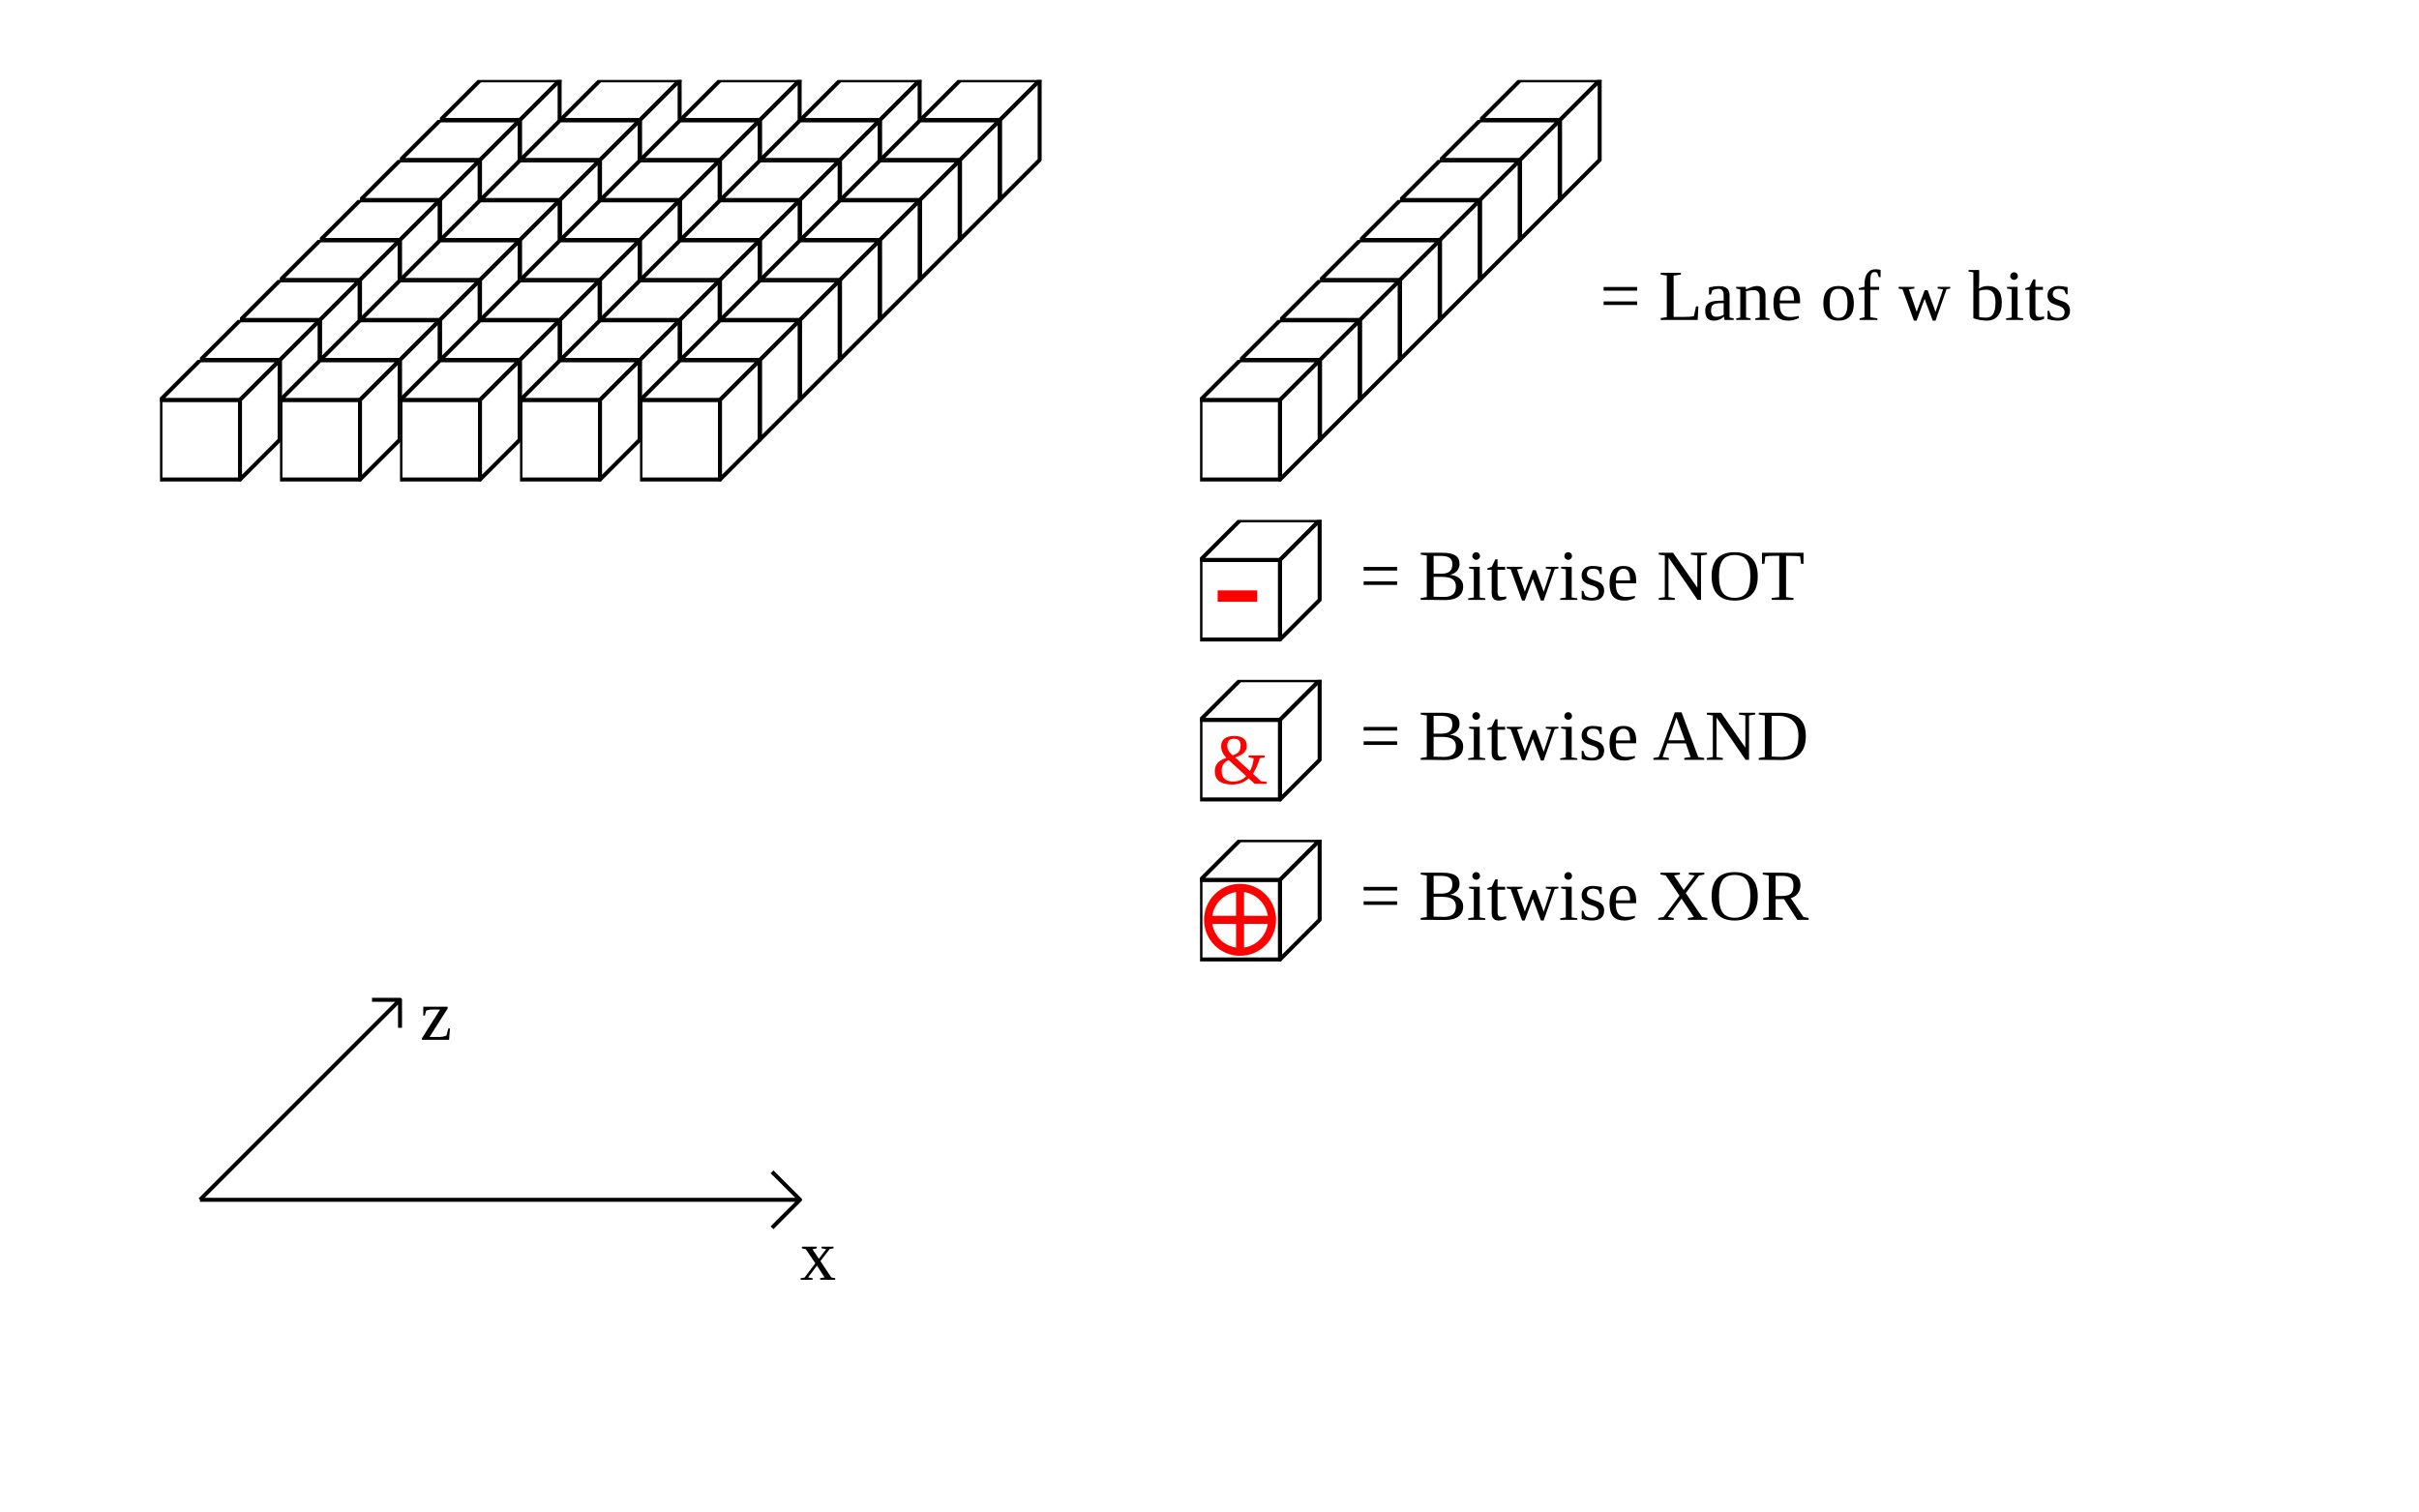
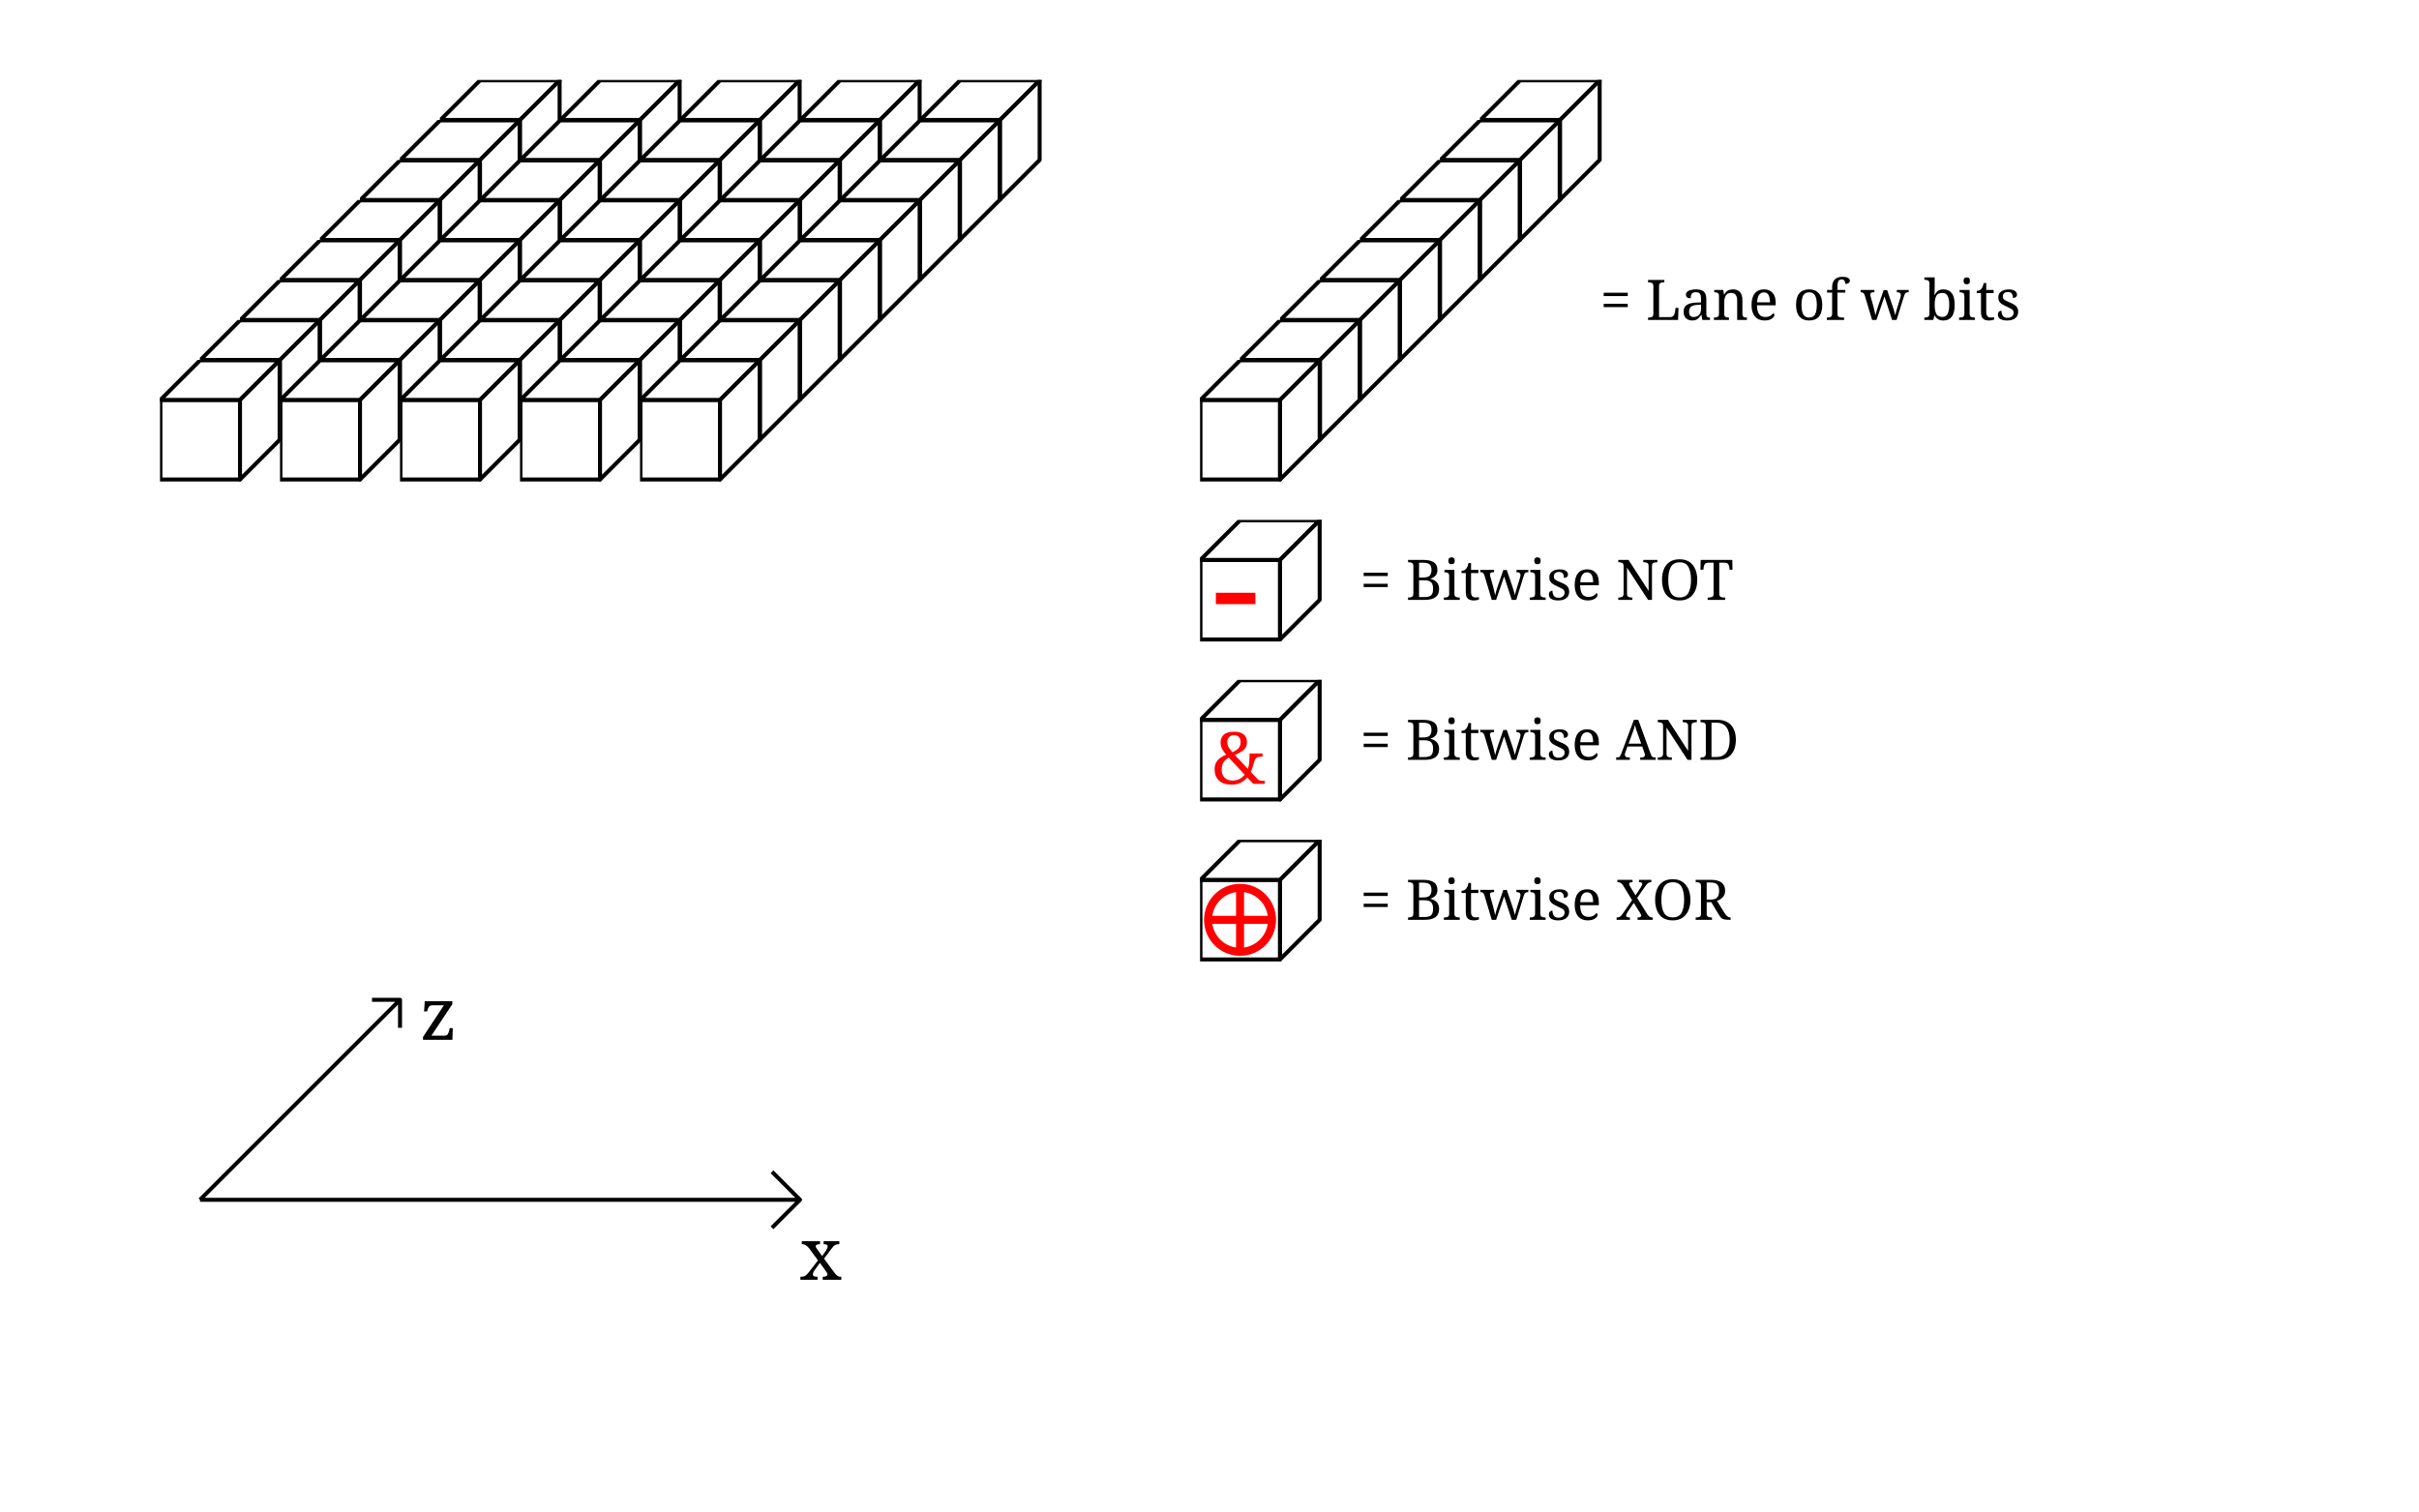
<svg xmlns="http://www.w3.org/2000/svg" xmlns:xlink="http://www.w3.org/1999/xlink" width="160mm" height="100mm" id="svg2">
  <defs id="defs4">
    <svg width="30" height="30" id="bit">
      <rect y="10" x="0.1" width="19.9" height="19.9" fill="white" stroke="black" />
      <polygon fill="white" stroke="black" points="0.1 10, 10 0.1, 29.9 0.1, 20 10" />
      <polygon fill="white" stroke="black" points="29.9 0.1, 29.9 20, 20 29.9, 20 10" />
    </svg>
    <path id="arrow0" d="m 0 0 l 50 0 -4 -4 m 4 4 l -4 4" stroke="black" />
    <path id="arrow1" d="m 0 0 l 20 0 -4 -4 m 4 4 l -4 4" stroke="black" />
    <svg width="100" height="100" id="lane">
      <use xlink:href="#bit" x="70" y="0" />
      <use xlink:href="#bit" x="60" y="10" />
      <use xlink:href="#bit" x="50" y="20" />
      <use xlink:href="#bit" x="40" y="30" />
      <use xlink:href="#bit" x="30" y="40" />
      <use xlink:href="#bit" x="20" y="50" />
      <use xlink:href="#bit" x="10" y="60" />
      <use xlink:href="#bit" x="0" y="70" />
    </svg>
    <svg width="180" height="100" id="plane">
      <use xlink:href="#lane" x="0" y="0" />
      <use xlink:href="#lane" x="20" y="0" />
      <use xlink:href="#lane" x="40" y="0" />
      <use xlink:href="#lane" x="60" y="0" />
      <use xlink:href="#lane" x="80" y="0" />
    </svg>
    <svg width="180" height="180" id="state">
      <use xlink:href="#plane" x="0" y="80" />
      <use xlink:href="#plane" x="0" y="60" />
      <use xlink:href="#plane" x="0" y="40" />
      <use xlink:href="#plane" x="0" y="20" />
      <use xlink:href="#plane" x="0" y="0" />
    </svg>
    <svg width="110" height="30" id="row">
      <use xlink:href="#bit" x="0" y="0" />
      <use xlink:href="#bit" x="20" y="0" />
      <use xlink:href="#bit" x="40" y="0" />
      <use xlink:href="#bit" x="60" y="0" />
      <use xlink:href="#bit" x="80" y="0" />
    </svg>
    <svg width="30" height="110" id="column">
      <use xlink:href="#bit" x="0" y="80" />
      <use xlink:href="#bit" x="0" y="60" />
      <use xlink:href="#bit" x="0" y="40" />
      <use xlink:href="#bit" x="0" y="20" />
      <use xlink:href="#bit" x="0" y="0" />
    </svg>
    <svg width="110" height="110" id="slice">
      <use xlink:href="#row" x="0" y="80" />
      <use xlink:href="#row" x="0" y="60" />
      <use xlink:href="#row" x="0" y="40" />
      <use xlink:href="#row" x="0" y="20" />
      <use xlink:href="#row" x="0" y="0" />
    </svg>
    <svg width="100" height="180" id="sheet">
      <use xlink:href="#lane" x="0" y="80" />
      <use xlink:href="#lane" x="0" y="60" />
      <use xlink:href="#lane" x="0" y="40" />
      <use xlink:href="#lane" x="0" y="20" />
      <use xlink:href="#lane" x="0" y="0" />
    </svg>
    <svg id="xor" width="20" height="20">
      <circle cx="10" cy="10" r="8" stroke="red" stroke-width="2" />
      <path d="M 10 2 l 0 16 M 2 10 l 16 0" stroke="red" stroke-width="2" />
    </svg>
  </defs>
  <g style="fill:none;fill-rule:evenodd;stroke:none;stroke-width:1px;stroke-linecap:butt;stroke-linejoin:round;stroke-opacity:1" id="g2383">
    <rect x="0" y="0" width="750" height="400" fill="white" />
    <use xlink:href="#lane" x="40" y="20">
      <animate attributeName="y" from="20" to="60" fill="freeze" dur="2" begin="9" />
      <animate attributeName="y" from="60" to="120" fill="freeze" dur="2" begin="14" />
    </use>
    <use xlink:href="#lane" x="70" y="20">
      <animate attributeName="y" from="20" to="60" fill="freeze" dur="2" />
      <animate attributeName="x" from="70" to="85" fill="freeze" begin="7" dur="1" />
      <animate attributeName="x" from="85" to="40" fill="freeze" begin="12" dur="1" />
      <animate attributeName="x" from="-185" to="-185" fill="freeze" begin="13" />
      <animate attributeName="x" from="70" to="70" fill="freeze" begin="17" />
      <animate attributeName="y" from="20" to="20" fill="freeze" begin="17" />
      <animate attributeName="y" from="20" to="60" fill="freeze" dur="2" begin="26" />
      <animate attributeName="y" from="60" to="60" fill="freeze" begin="28" />
      <animate attributeName="y" from="60" to="120" fill="freeze" dur="2" begin="31" />
      <animate attributeName="y" from="120" to="120" fill="freeze" begin="33" />
    </use>
    <use xlink:href="#lane" x="100" y="20">
      <animate attributeName="y" from="20" to="60" fill="freeze" begin="4" dur="2" />
      <animate attributeName="x" from="100" to="85" fill="freeze" begin="7" dur="1" />
      <animate attributeName="x" from="-185" to="-185" fill="freeze" begin="8" dur="1" />
      <animate attributeName="x" from="100" to="100" fill="freeze" begin="17" />
      <animate attributeName="y" from="20" to="20" fill="freeze" begin="17" />
      <animate attributeName="y" from="20" to="60" fill="freeze" begin="18" dur="2" />
      <animate attributeName="y" from="60" to="60" fill="freeze" begin="20" />
      <animate attributeName="x" from="100" to="115" fill="freeze" begin="24" dur="1" />
      <animate attributeName="x" from="115" to="115" fill="freeze" begin="25" />
      <animate attributeName="x" from="115" to="70" fill="freeze" begin="29" dur="1" />
      <animate attributeName="x" from="-185" to="-185" fill="freeze" begin="30" />
      <animate attributeName="x" from="100" to="100" fill="freeze" begin="34" />
      <animate attributeName="y" from="20" to="20" fill="freeze" begin="34" />
      <animate attributeName="y" from="20" to="60" fill="freeze" dur="2" begin="43" />
      <animate attributeName="y" from="60" to="60" fill="freeze" begin="45" />
      <animate attributeName="y" from="60" to="120" fill="freeze" dur="2" begin="48" />
      <animate attributeName="y" from="120" to="120" fill="freeze" begin="50" />
    </use>
    <use xlink:href="#lane" x="-140" y="20">
      <animate attributeName="x" from="40" to="40" fill="freeze" begin="51" />
      <animate attributeName="y" from="20" to="60" fill="freeze" dur="2" begin="55" />
      <animate attributeName="x" from="40" to="160" fill="freeze" dur="2" begin="58" />
      <animate attributeName="x" from="-140" to="-140" fill="freeze" begin="60" />
    </use>
    <use xlink:href="#lane" x="130" y="20">
      <animate attributeName="y" from="20" to="60" fill="freeze" dur="2" begin="21" />
      <animate attributeName="y" from="60" to="60" fill="freeze" begin="23" />
      <animate attributeName="x" from="130" to="115" fill="freeze" begin="24" dur="1" />
      <animate attributeName="x" from="-173" to="-173" fill="freeze" begin="25" />
      <animate attributeName="x" from="130" to="130" fill="freeze" begin="34" />
      <animate attributeName="y" from="20" to="20" fill="freeze" begin="34" />
      <animate attributeName="y" from="20" to="60" fill="freeze" dur="2" begin="35" />
      <animate attributeName="y" from="60" to="60" fill="freeze" begin="37" />
      <animate attributeName="x" from="130" to="145" fill="freeze" begin="41" dur="1" />
      <animate attributeName="x" from="145" to="145" fill="freeze" begin="42" />
      <animate attributeName="x" from="145" to="100" fill="freeze" begin="46" dur="1" />
      <animate attributeName="x" from="-185" to="-185" fill="freeze" begin="47" />
      <animate attributeName="x" from="130" to="130" fill="freeze" begin="51" />
      <animate attributeName="y" from="20" to="20" fill="freeze" begin="51" />
      <animate attributeName="y" from="20" to="60" fill="freeze" dur="2" begin="61" />
      <animate attributeName="y" from="60" to="60" fill="freeze" begin="63" />
      <animate attributeName="y" from="60" to="120" fill="freeze" dur="2" begin="66" />
      <animate attributeName="y" from="120" to="120" fill="freeze" begin="68" />
    </use>
    <use xlink:href="#lane" x="160" y="20">
      <animate attributeName="y" from="20" to="60" fill="freeze" dur="2" begin="38" />
      <animate attributeName="y" from="60" to="60" fill="freeze" begin="40" />
      <animate attributeName="x" from="160" to="145" fill="freeze" begin="41" dur="1" />
      <animate attributeName="x" from="-173" to="-173" fill="freeze" begin="42" />
      <animate attributeName="x" from="160" to="160" fill="freeze" begin="51" />
      <animate attributeName="y" from="20" to="20" fill="freeze" begin="51" />
      <animate attributeName="y" from="20" to="60" fill="freeze" dur="2" begin="52" />
      <animate attributeName="y" from="60" to="60" fill="freeze" begin="54" />
      <animate attributeName="x" from="160" to="130" fill="freeze" begin="64" dur="1" />
      <animate attributeName="x" from="-160" to="-160" fill="freeze" begin="65" />
      <animate attributeName="x" from="160" to="160" fill="freeze" begin="69" />
      <animate attributeName="y" from="20" to="20" fill="freeze" begin="69" />
      <animate attributeName="y" from="20" to="60" fill="freeze" dur="2" begin="78" />
      <animate attributeName="y" from="60" to="60" fill="freeze" begin="80" />
      <animate attributeName="y" from="60" to="120" fill="freeze" dur="2" begin="84" />
      <animate attributeName="y" from="120" to="120" fill="freeze" begin="86" />
    </use>
    <use xlink:href="#lane" x="-140" y="20">
      <animate attributeName="x" from="40" to="40" fill="freeze" begin="69" />
      <animate attributeName="y" from="20" to="60" fill="freeze" dur="2" begin="70" />
      <animate attributeName="x" from="40" to="55" fill="freeze" dur="1" begin="76" />
      <animate attributeName="x" from="55" to="55" fill="freeze" begin="77" />
      <animate attributeName="x" from="55" to="160" fill="freeze" dur="2" begin="81" />
      <animate attributeName="x" from="-160" to="-160" fill="freeze" begin="83" />
    </use>
    <use xlink:href="#lane" x="-140" y="20">
      <animate attributeName="x" from="70" to="70" fill="freeze" begin="69" />
      <animate attributeName="y" from="20" to="60" fill="freeze" dur="2" begin="73" />
      <animate attributeName="x" from="70" to="55" fill="freeze" dur="1" begin="76" />
      <animate attributeName="x" from="-140" to="-140" fill="freeze" begin="77" />
    </use>
-     <text fill="red" x="-73" y="159" style="font-size:38px;">
+     <text fill="red" x="-73" y="159" style="font-size:38px;font-family:'serif';">
       
       -
       <animate attributeName="x" from="73" to="73" fill="freeze" begin="3" dur="0" />
      <animate attributeName="x" from="73" to="88" fill="freeze" begin="7" dur="1" />
      <animate attributeName="x" from="-73" to="-73" fill="freeze" begin="8" />
      <animate attributeName="x" from="103" to="103" fill="freeze" begin="20" />
      <animate attributeName="x" from="100" to="115" fill="freeze" begin="24" dur="1" />
      <animate attributeName="x" from="-73" to="-73" fill="freeze" begin="25" />
      <animate attributeName="x" from="133" to="133" fill="freeze" begin="37" />
      <animate attributeName="x" from="130" to="145" fill="freeze" begin="41" dur="1" />
      <animate attributeName="x" from="-73" to="-73" fill="freeze" begin="42" />
      <animate attributeName="x" from="163" to="163" fill="freeze" begin="54" />
      <animate attributeName="x" from="-73" to="-73" fill="freeze" begin="60" />
      <animate attributeName="x" from="43" to="43" fill="freeze" begin="72" />
      <animate attributeName="x" from="40" to="58" fill="freeze" dur="1" begin="76" />
      <animate attributeName="x" from="-40" to="-40" fill="freeze" begin="77" />
    </text>
-     <text fill="red" x="-73" y="155" style="font-size:18px;">
+     <text fill="red" x="-73" y="155" style="font-size:18px;font-family:'serif';">
       
       &amp;
       <animate attributeName="x" begin="8" from="88" to="88" fill="freeze" />
      <animate attributeName="x" from="85" to="40" fill="freeze" begin="12" dur="1" />
      <animate attributeName="x" from="-185" to="-185" fill="freeze" begin="13" />
      <animate attributeName="x" begin="25" from="115" to="115" fill="freeze" />
      <animate attributeName="x" from="115" to="70" fill="freeze" begin="29" dur="1" />
      <animate attributeName="x" from="-185" to="-185" fill="freeze" begin="30" />
      <animate attributeName="x" begin="42" from="145" to="145" fill="freeze" />
      <animate attributeName="x" from="145" to="100" fill="freeze" begin="46" dur="1" />
      <animate attributeName="x" from="-185" to="-185" fill="freeze" begin="47" />
      <animate attributeName="x" begin="60" from="165" to="165" fill="freeze" />
      <animate attributeName="x" from="165" to="130" fill="freeze" begin="64" dur="1" />
      <animate attributeName="x" from="-185" to="-185" fill="freeze" begin="65" />
      <animate attributeName="x" begin="77" from="58" to="58" fill="freeze" />
      <animate attributeName="x" from="58" to="163" fill="freeze" dur="2" begin="81" />
      <animate attributeName="x" from="-160" to="-160" fill="freeze" begin="83" />
    </text>
    <use xlink:href="#xor" x="-40" y="140">
      <animate attributeName="x" begin="13" from="39" to="39" fill="freeze" />
      <animate attributeName="y" from="140" to="200" fill="freeze" dur="2" begin="14" />
      <animate attributeName="x" from="-140" to="-140" fill="freeze" begin="16" />
      <animate attributeName="x" begin="30" from="69" to="69" fill="freeze" />
      <animate attributeName="y" from="140" to="140" fill="freeze" begin="30" />
      <animate attributeName="y" from="140" to="200" fill="freeze" dur="2" begin="31" />
      <animate attributeName="x" from="-140" to="-140" fill="freeze" begin="33" />
      <animate attributeName="x" begin="47" from="99" to="99" fill="freeze" />
      <animate attributeName="y" from="140" to="140" fill="freeze" begin="47" />
      <animate attributeName="y" from="140" to="200" fill="freeze" dur="2" begin="48" />
      <animate attributeName="x" from="-140" to="-140" fill="freeze" begin="50" />
      <animate attributeName="x" begin="65" from="129" to="129" fill="freeze" />
      <animate attributeName="y" from="140" to="140" fill="freeze" begin="65" />
      <animate attributeName="y" from="140" to="200" fill="freeze" dur="2" begin="66" />
      <animate attributeName="x" from="-140" to="-140" fill="freeze" begin="68" />
      <animate attributeName="x" begin="83" from="159" to="159" fill="freeze" />
      <animate attributeName="y" from="140" to="140" fill="freeze" begin="83" />
      <animate attributeName="y" from="140" to="200" fill="freeze" dur="2" begin="84" />
      <animate attributeName="x" from="-140" to="-140" fill="freeze" begin="86" />
    </use>
    <path d="M 50 300 l 150 0 l -7 -7 m 7 7 l -7 7" stroke="black" />
-     <text fill="black" x="200" y="320" style="font-size:18px;">
+     <text fill="black" x="200" y="320" style="font-size:18px;font-family:'serif';">
  x
  </text>
    <path d="M 50 300 l 50 -50 l -7 0 m 7 0 l 0 7" stroke="black" />
-     <text fill="black" x="105" y="260" style="font-size:18px;">
+     <text fill="black" x="105" y="260" style="font-size:18px;font-family:'serif';">
  z
  </text>
    <use xlink:href="#lane" x="300" y="20" />
-     <text fill="black" x="400" y="80" style="font-size:18px;">
+     <text fill="black" x="400" y="80" style="font-size:14px;font-family:'serif';">
  = Lane of w bits
  </text>
    <use xlink:href="#bit" x="300" y="130" />
-     <text fill="red" x="303" y="158" style="font-size:38px;">
+     <text fill="red" x="303" y="160" style="font-size:38px;font-family:'serif';">
  -
  </text>
-     <text fill="black" x="340" y="150" style="font-size:18px;">
+     <text fill="black" x="340" y="150" style="font-size:14px;font-family:'serif';">
  = Bitwise NOT
  </text>
    <use xlink:href="#bit" x="300" y="170" />
-     <text fill="red" x="303" y="196" style="font-size:18px;">
+     <text fill="red" x="303" y="196" style="font-size:18px;font-family:'serif';">
  &amp;
  </text>
-     <text fill="black" x="340" y="190" style="font-size:18px;">
+     <text fill="black" x="340" y="190" style="font-size:14px;font-family:'serif';">
  = Bitwise AND
  </text>
    <use xlink:href="#bit" x="300" y="210" />
    <use xlink:href="#xor" x="300" y="220" />
-     <text fill="black" x="340" y="230" style="font-size:18px;">
+     <text fill="black" x="340" y="230" style="font-size:14px;font-family:'serif';">
  = Bitwise XOR
  </text>
  </g>
</svg>
